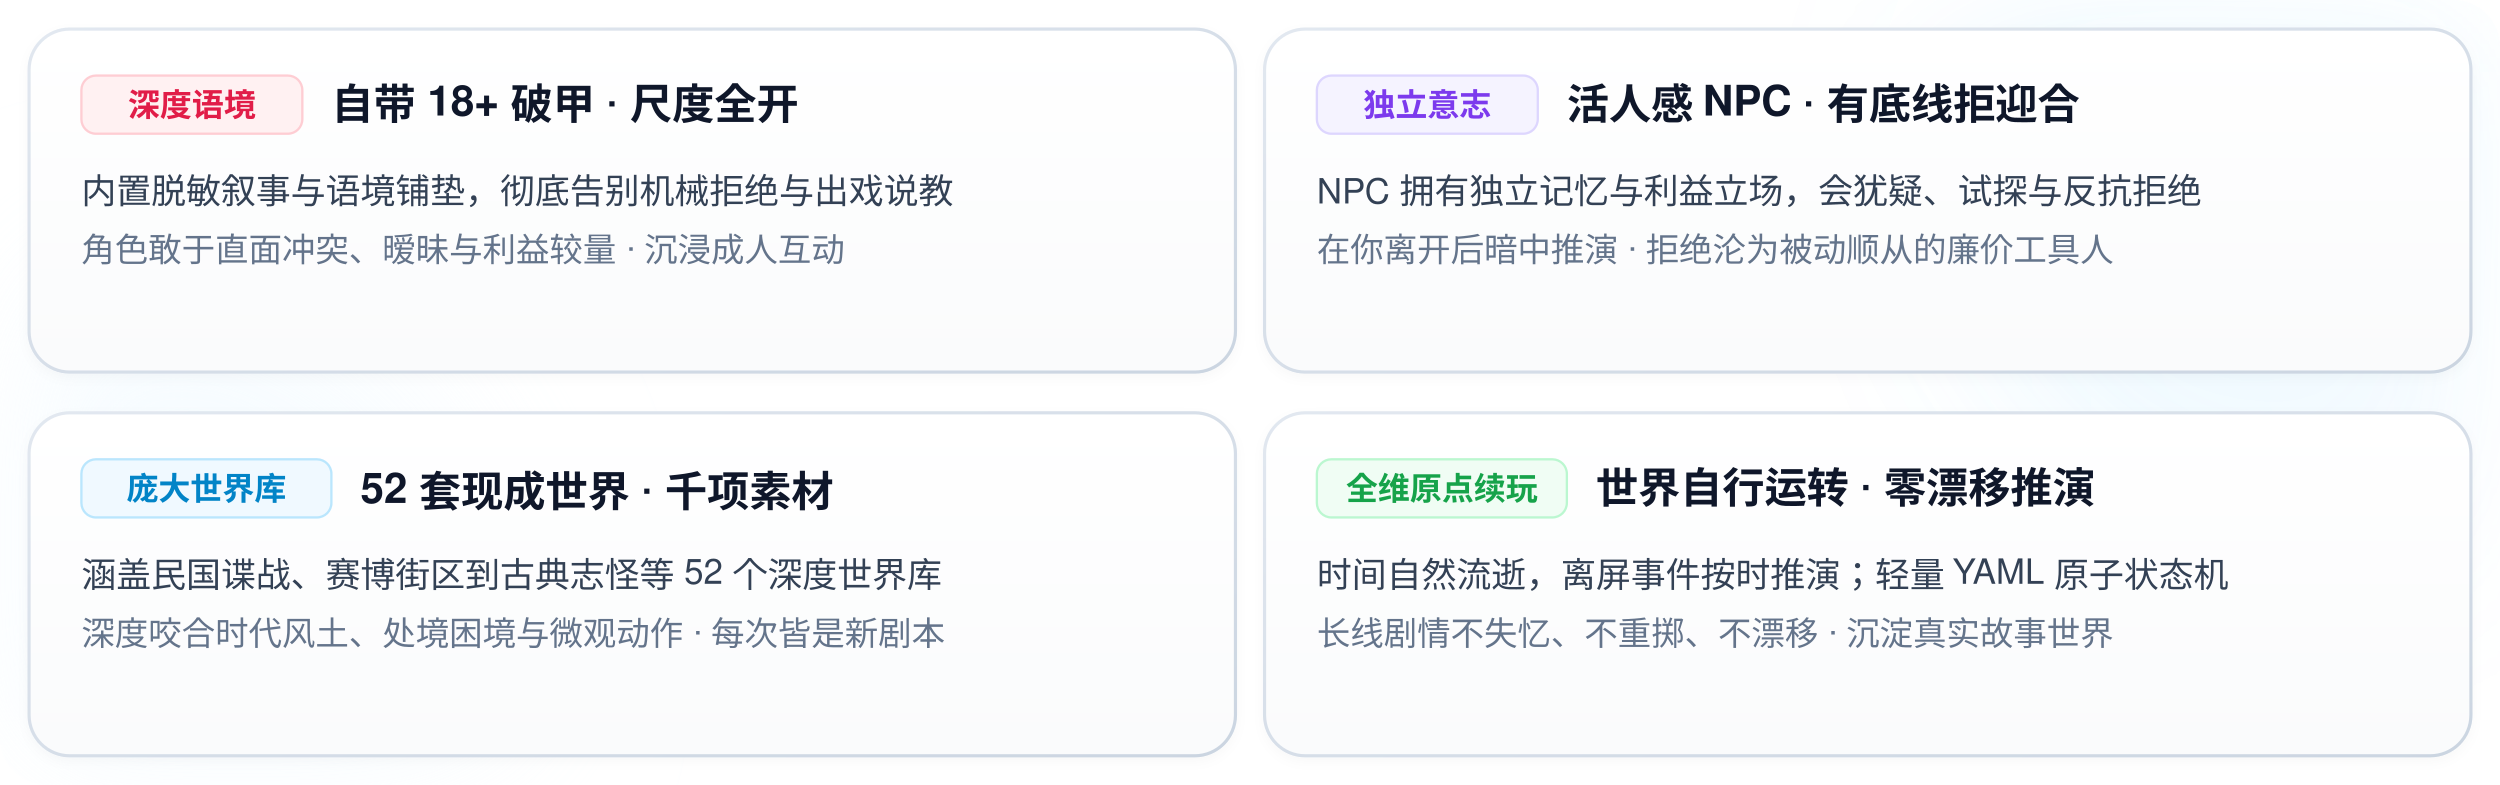
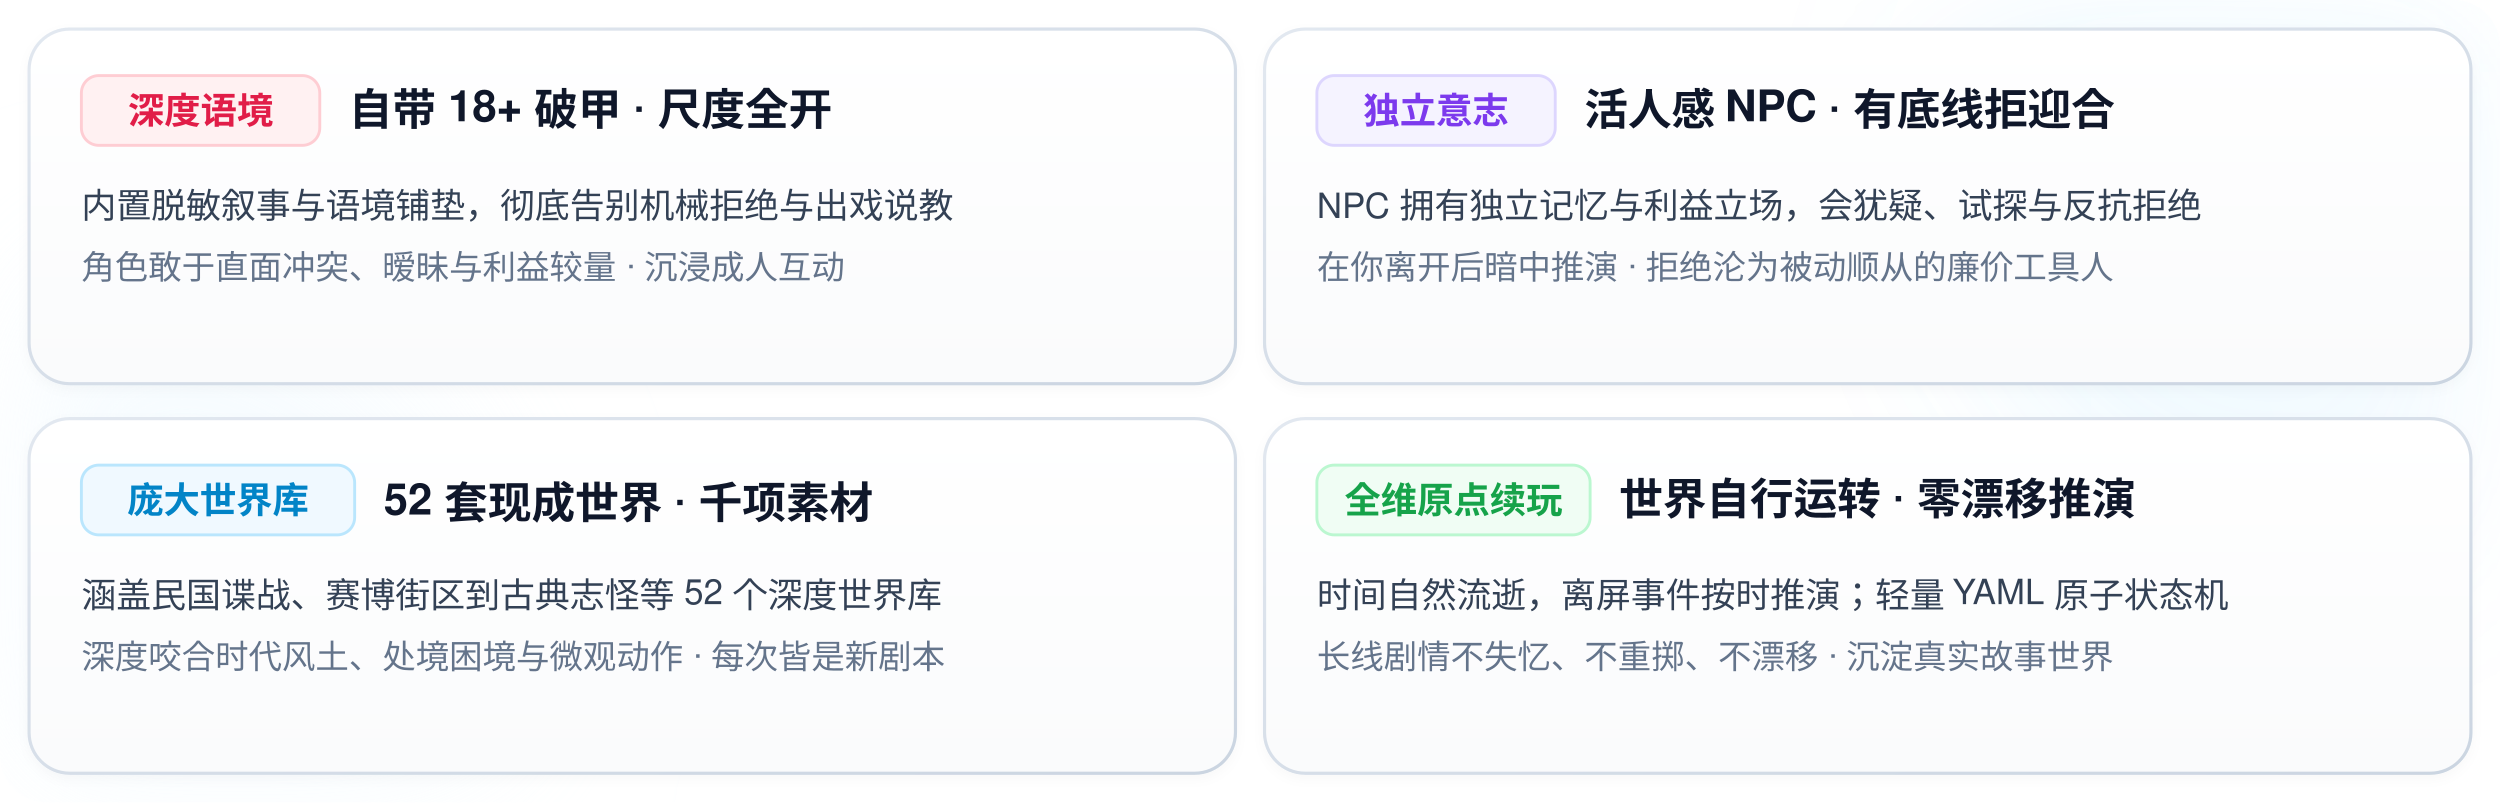
- <svg xmlns="http://www.w3.org/2000/svg" viewBox="0 0 860 270" width="860" height="270">
+ <svg xmlns="http://www.w3.org/2000/svg" viewBox="0 0 860 276" width="860" height="276">
  <defs>
    <linearGradient id="cardPlate" x1="0%" y1="0%" x2="0%" y2="100%">
      <stop offset="0%" stop-color="#ffffff" />
      <stop offset="100%" stop-color="#fafbfc" />
    </linearGradient>
    <linearGradient id="cardBorder" x1="0%" y1="0%" x2="100%" y2="100%">
      <stop offset="0%" stop-color="#e2e8f0" />
      <stop offset="100%" stop-color="#cbd5e1" />
    </linearGradient>
    <linearGradient id="glacierAura" x1="0%" y1="0%" x2="100%" y2="100%">
      <stop offset="0%" stop-color="#38bdf8" stop-opacity="0.15" />
      <stop offset="55%" stop-color="#7dd3fc" stop-opacity="0.12" />
      <stop offset="100%" stop-color="#c7d2fe" stop-opacity="0.08" />
    </linearGradient>
    <filter id="softBlur" x="-30%" y="-30%" width="160%" height="160%">
      <feGaussianBlur stdDeviation="30" result="blur" />
    </filter>
    <filter id="subtleShadow" x="-10%" y="-10%" width="120%" height="130%">
      <feDropShadow dx="0" dy="1.5" stdDeviation="2" flood-color="#0f172a" flood-opacity="0.03" />
    </filter>
  </defs>
  <style>
    .font-sf {
      font-family: -apple-system, BlinkMacSystemFont, "SF Pro Display", "SF Pro Text", "Segoe UI", Helvetica, Arial, sans-serif;
    }
  </style>
  <g clip-path="url(#gridClip)">
    <clipPath id="gridClip">
-       <rect x="0" y="0" width="860" height="270" rx="16" />
+       <rect x="0" y="0" width="860" height="276" rx="16" />
    </clipPath>
    <circle cx="810" cy="50" r="140" fill="url(#glacierAura)" filter="url(#softBlur)" />
    <circle cx="50" cy="220" r="120" fill="#f0f9ff" opacity="0.6" filter="url(#softBlur)" />
  </g>
  <g transform="translate(10, 10)">
-     <rect width="415" height="118" rx="14" fill="url(#cardPlate)" stroke="url(#cardBorder)" stroke-width="1.1" filter="url(#subtleShadow)" />
-     <rect x="18" y="16" width="76" height="20" rx="5" fill="#fff1f2" stroke="#fecdd3" stroke-width="0.8" />
-     <text x="56" y="30" class="font-sf" font-size="11" font-weight="600" fill="#e11d48" text-anchor="middle">深度语境</text>
-     <text x="104" y="31" class="font-sf" font-size="14.5" font-weight="700" fill="#0f172a">自带 18+ 破甲 · 尺度全开</text>
-     <text x="18" y="60" class="font-sf" font-size="12" font-weight="400" fill="#334155">内置脱敏叙事与语境铺垫，彻底告别机械拒绝与出戏说教</text>
-     <text x="18" y="80" class="font-sf" font-size="11.5" font-weight="400" fill="#64748b">角色敢于直面冲突、暧昧与利益较量 · 沉浸成人互动</text>
+     <rect width="415" height="122" rx="14" fill="url(#cardPlate)" stroke="url(#cardBorder)" stroke-width="1.1" filter="url(#subtleShadow)" />
+     <rect x="18" y="16" width="82" height="24" rx="6" fill="#fff1f2" stroke="#fecdd3" stroke-width="1" />
+     <text x="59" y="32.5" class="font-sf" font-size="12.5" font-weight="700" fill="#e11d48" text-anchor="middle">深度语境</text>
+     <text x="110" y="33" class="font-sf" font-size="15" font-weight="700" fill="#0f172a">自带 18+ 破甲 · 尺度全开</text>
+     <text x="18" y="65" class="font-sf" font-size="12" font-weight="400" fill="#334155">内置脱敏叙事与语境铺垫，彻底告别机械拒绝与出戏说教</text>
+     <text x="18" y="86" class="font-sf" font-size="11.5" font-weight="400" fill="#64748b">角色敢于直面冲突、暧昧与利益较量 · 沉浸成人互动</text>
  </g>
  <g transform="translate(435, 10)">
-     <rect width="415" height="118" rx="14" fill="url(#cardPlate)" stroke="url(#cardBorder)" stroke-width="1.1" filter="url(#subtleShadow)" />
-     <rect x="18" y="16" width="76" height="20" rx="5" fill="#f5f3ff" stroke="#ddd6fe" stroke-width="0.8" />
-     <text x="56" y="30" class="font-sf" font-size="11" font-weight="600" fill="#7c3aed" text-anchor="middle">独立意志</text>
-     <text x="104" y="31" class="font-sf" font-size="14.5" font-weight="700" fill="#0f172a">活人感 NPC · 有底线拒迎合</text>
-     <text x="18" y="60" class="font-sf" font-size="12" font-weight="400" fill="#334155">NPC 拥有独立记忆与利益立场，会犹疑、试探与反抗拒绝</text>
-     <text x="18" y="80" class="font-sf" font-size="11.5" font-weight="400" fill="#64748b">在你离开后暗中推演 · 拒绝沦为被动顺从的廉价工具人</text>
+     <rect width="415" height="122" rx="14" fill="url(#cardPlate)" stroke="url(#cardBorder)" stroke-width="1.1" filter="url(#subtleShadow)" />
+     <rect x="18" y="16" width="82" height="24" rx="6" fill="#f5f3ff" stroke="#ddd6fe" stroke-width="1" />
+     <text x="59" y="32.5" class="font-sf" font-size="12.5" font-weight="700" fill="#7c3aed" text-anchor="middle">独立意志</text>
+     <text x="110" y="33" class="font-sf" font-size="15" font-weight="700" fill="#0f172a">活人感 NPC · 有底线拒迎合</text>
+     <text x="18" y="65" class="font-sf" font-size="12" font-weight="400" fill="#334155">NPC 拥有独立记忆与利益立场，会犹疑、试探与反抗拒绝</text>
+     <text x="18" y="86" class="font-sf" font-size="11.5" font-weight="400" fill="#64748b">在你离开后暗中推演 · 拒绝沦为被动顺从的廉价工具人</text>
  </g>
-   <g transform="translate(10, 142)">
-     <rect width="415" height="118" rx="14" fill="url(#cardPlate)" stroke="url(#cardBorder)" stroke-width="1.1" filter="url(#subtleShadow)" />
-     <rect x="18" y="16" width="86" height="20" rx="5" fill="#f0f9ff" stroke="#bae6fd" stroke-width="0.8" />
-     <text x="61" y="30" class="font-sf" font-size="11" font-weight="600" fill="#0284c7" text-anchor="middle">庞大世界库</text>
-     <text x="114" y="31" class="font-sf" font-size="14.5" font-weight="700" fill="#0f172a">52 套现成世界 · 千项素材</text>
-     <text x="18" y="60" class="font-sf" font-size="12" font-weight="400" fill="#334155">涵盖民国谍战、赛博街区到古典志怪等 52 个深度世界库</text>
-     <text x="18" y="80" class="font-sf" font-size="11.5" font-weight="400" fill="#64748b">深度咬合时代风土、处境困境与微观动作 · 每次皆是新剧本</text>
+   <g transform="translate(10, 144)">
+     <rect width="415" height="122" rx="14" fill="url(#cardPlate)" stroke="url(#cardBorder)" stroke-width="1.1" filter="url(#subtleShadow)" />
+     <rect x="18" y="16" width="94" height="24" rx="6" fill="#f0f9ff" stroke="#bae6fd" stroke-width="1" />
+     <text x="65" y="32.5" class="font-sf" font-size="12.5" font-weight="700" fill="#0284c7" text-anchor="middle">庞大世界库</text>
+     <text x="122" y="33" class="font-sf" font-size="15" font-weight="700" fill="#0f172a">52 套现成世界 · 千项素材</text>
+     <text x="18" y="65" class="font-sf" font-size="12" font-weight="400" fill="#334155">涵盖民国谍战、赛博街区到古典志怪等 52 个深度世界库</text>
+     <text x="18" y="86" class="font-sf" font-size="11.5" font-weight="400" fill="#64748b">深度咬合时代风土、处境困境与微观动作 · 每次皆是新剧本</text>
  </g>
-   <g transform="translate(435, 142)">
-     <rect width="415" height="118" rx="14" fill="url(#cardPlate)" stroke="url(#cardBorder)" stroke-width="1.1" filter="url(#subtleShadow)" />
-     <rect x="18" y="16" width="86" height="20" rx="5" fill="#f0fdf4" stroke="#bbf7d0" stroke-width="0.8" />
-     <text x="61" y="30" class="font-sf" font-size="11" font-weight="600" fill="#16a34a" text-anchor="middle">全维原点续玩</text>
-     <text x="114" y="31" class="font-sf" font-size="14.5" font-weight="700" fill="#0f172a">世界自行运转 · 零漂移推演</text>
-     <text x="18" y="60" class="font-sf" font-size="12" font-weight="400" fill="#334155">时间自然流逝，离屏事件按时推演；轻量 YAML 原子状态机</text>
-     <text x="18" y="80" class="font-sf" font-size="11.5" font-weight="400" fill="#64748b">长线剧情不失忆、不重掷、不漂移 · 沉淀真实故事世界</text>
+   <g transform="translate(435, 144)">
+     <rect width="415" height="122" rx="14" fill="url(#cardPlate)" stroke="url(#cardBorder)" stroke-width="1.1" filter="url(#subtleShadow)" />
+     <rect x="18" y="16" width="94" height="24" rx="6" fill="#f0fdf4" stroke="#bbf7d0" stroke-width="1" />
+     <text x="65" y="32.5" class="font-sf" font-size="12.5" font-weight="700" fill="#16a34a" text-anchor="middle">全维原点续玩</text>
+     <text x="122" y="33" class="font-sf" font-size="15" font-weight="700" fill="#0f172a">世界自行运转 · 零漂移推演</text>
+     <text x="18" y="65" class="font-sf" font-size="12" font-weight="400" fill="#334155">时间自然流逝，离屏事件按时推演；轻量 YAML 原子状态机</text>
+     <text x="18" y="86" class="font-sf" font-size="11.5" font-weight="400" fill="#64748b">长线剧情不失忆、不重掷、不漂移 · 沉淀真实故事世界</text>
  </g>
</svg>
